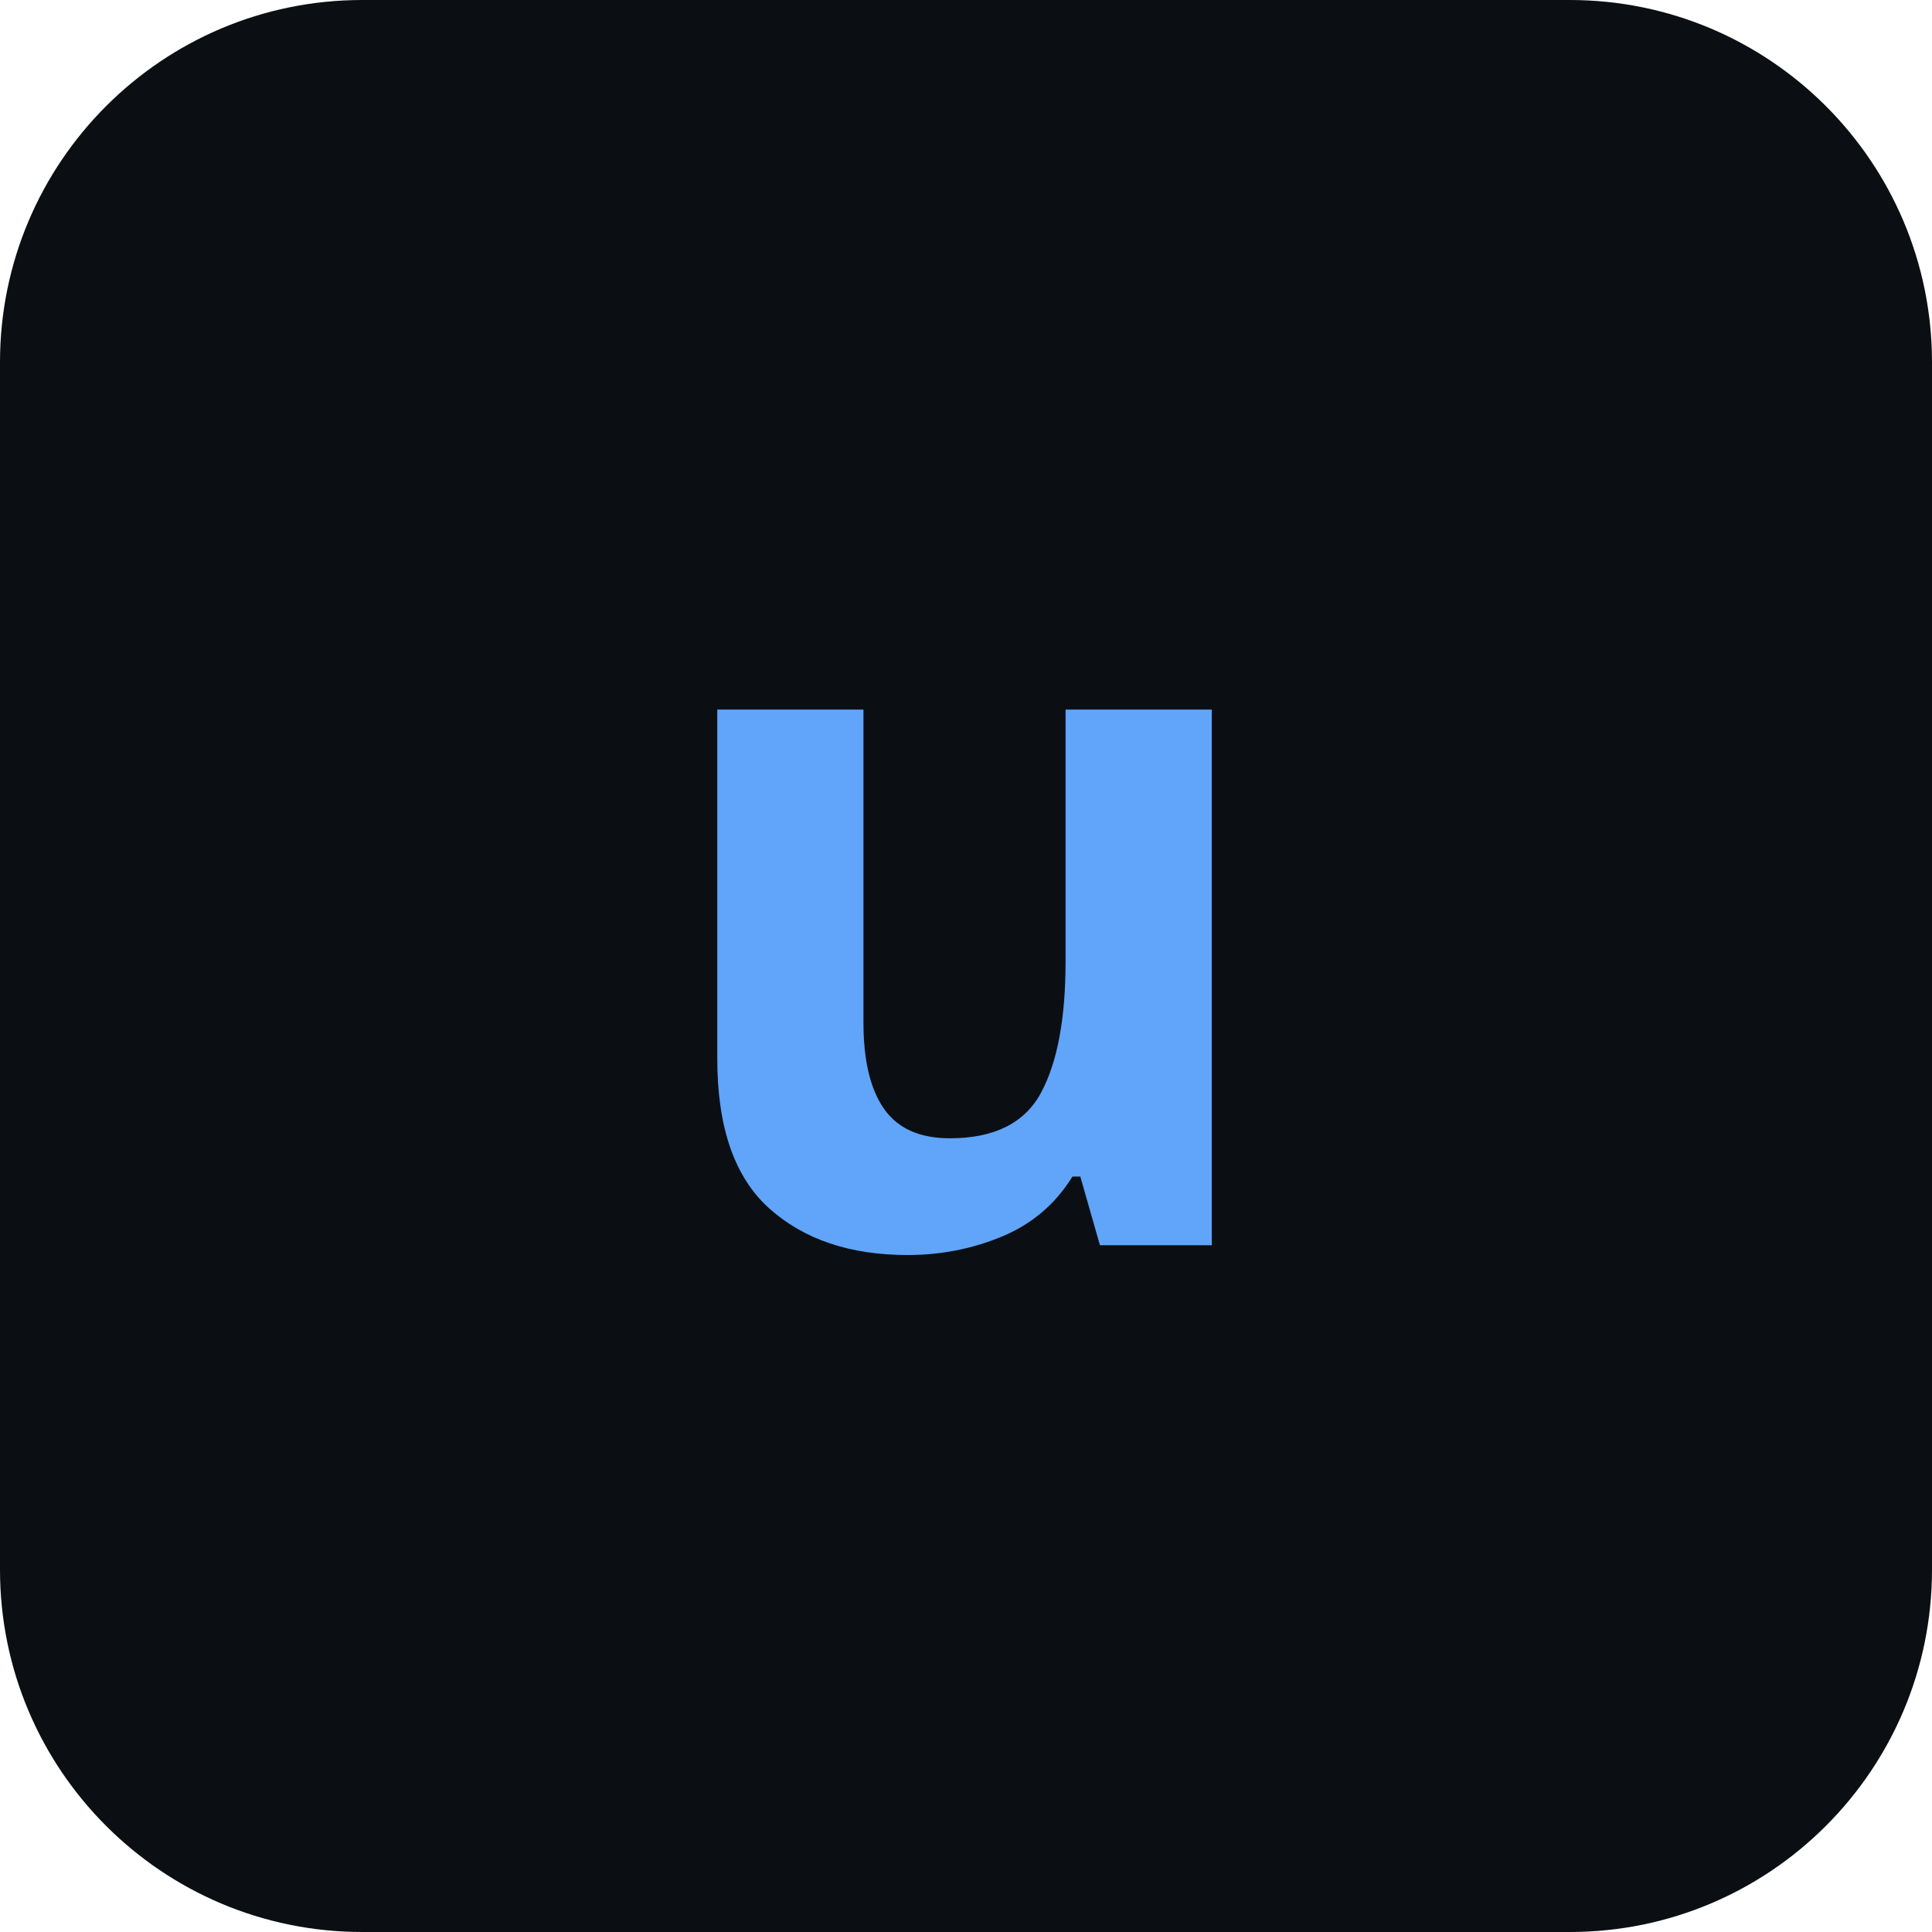
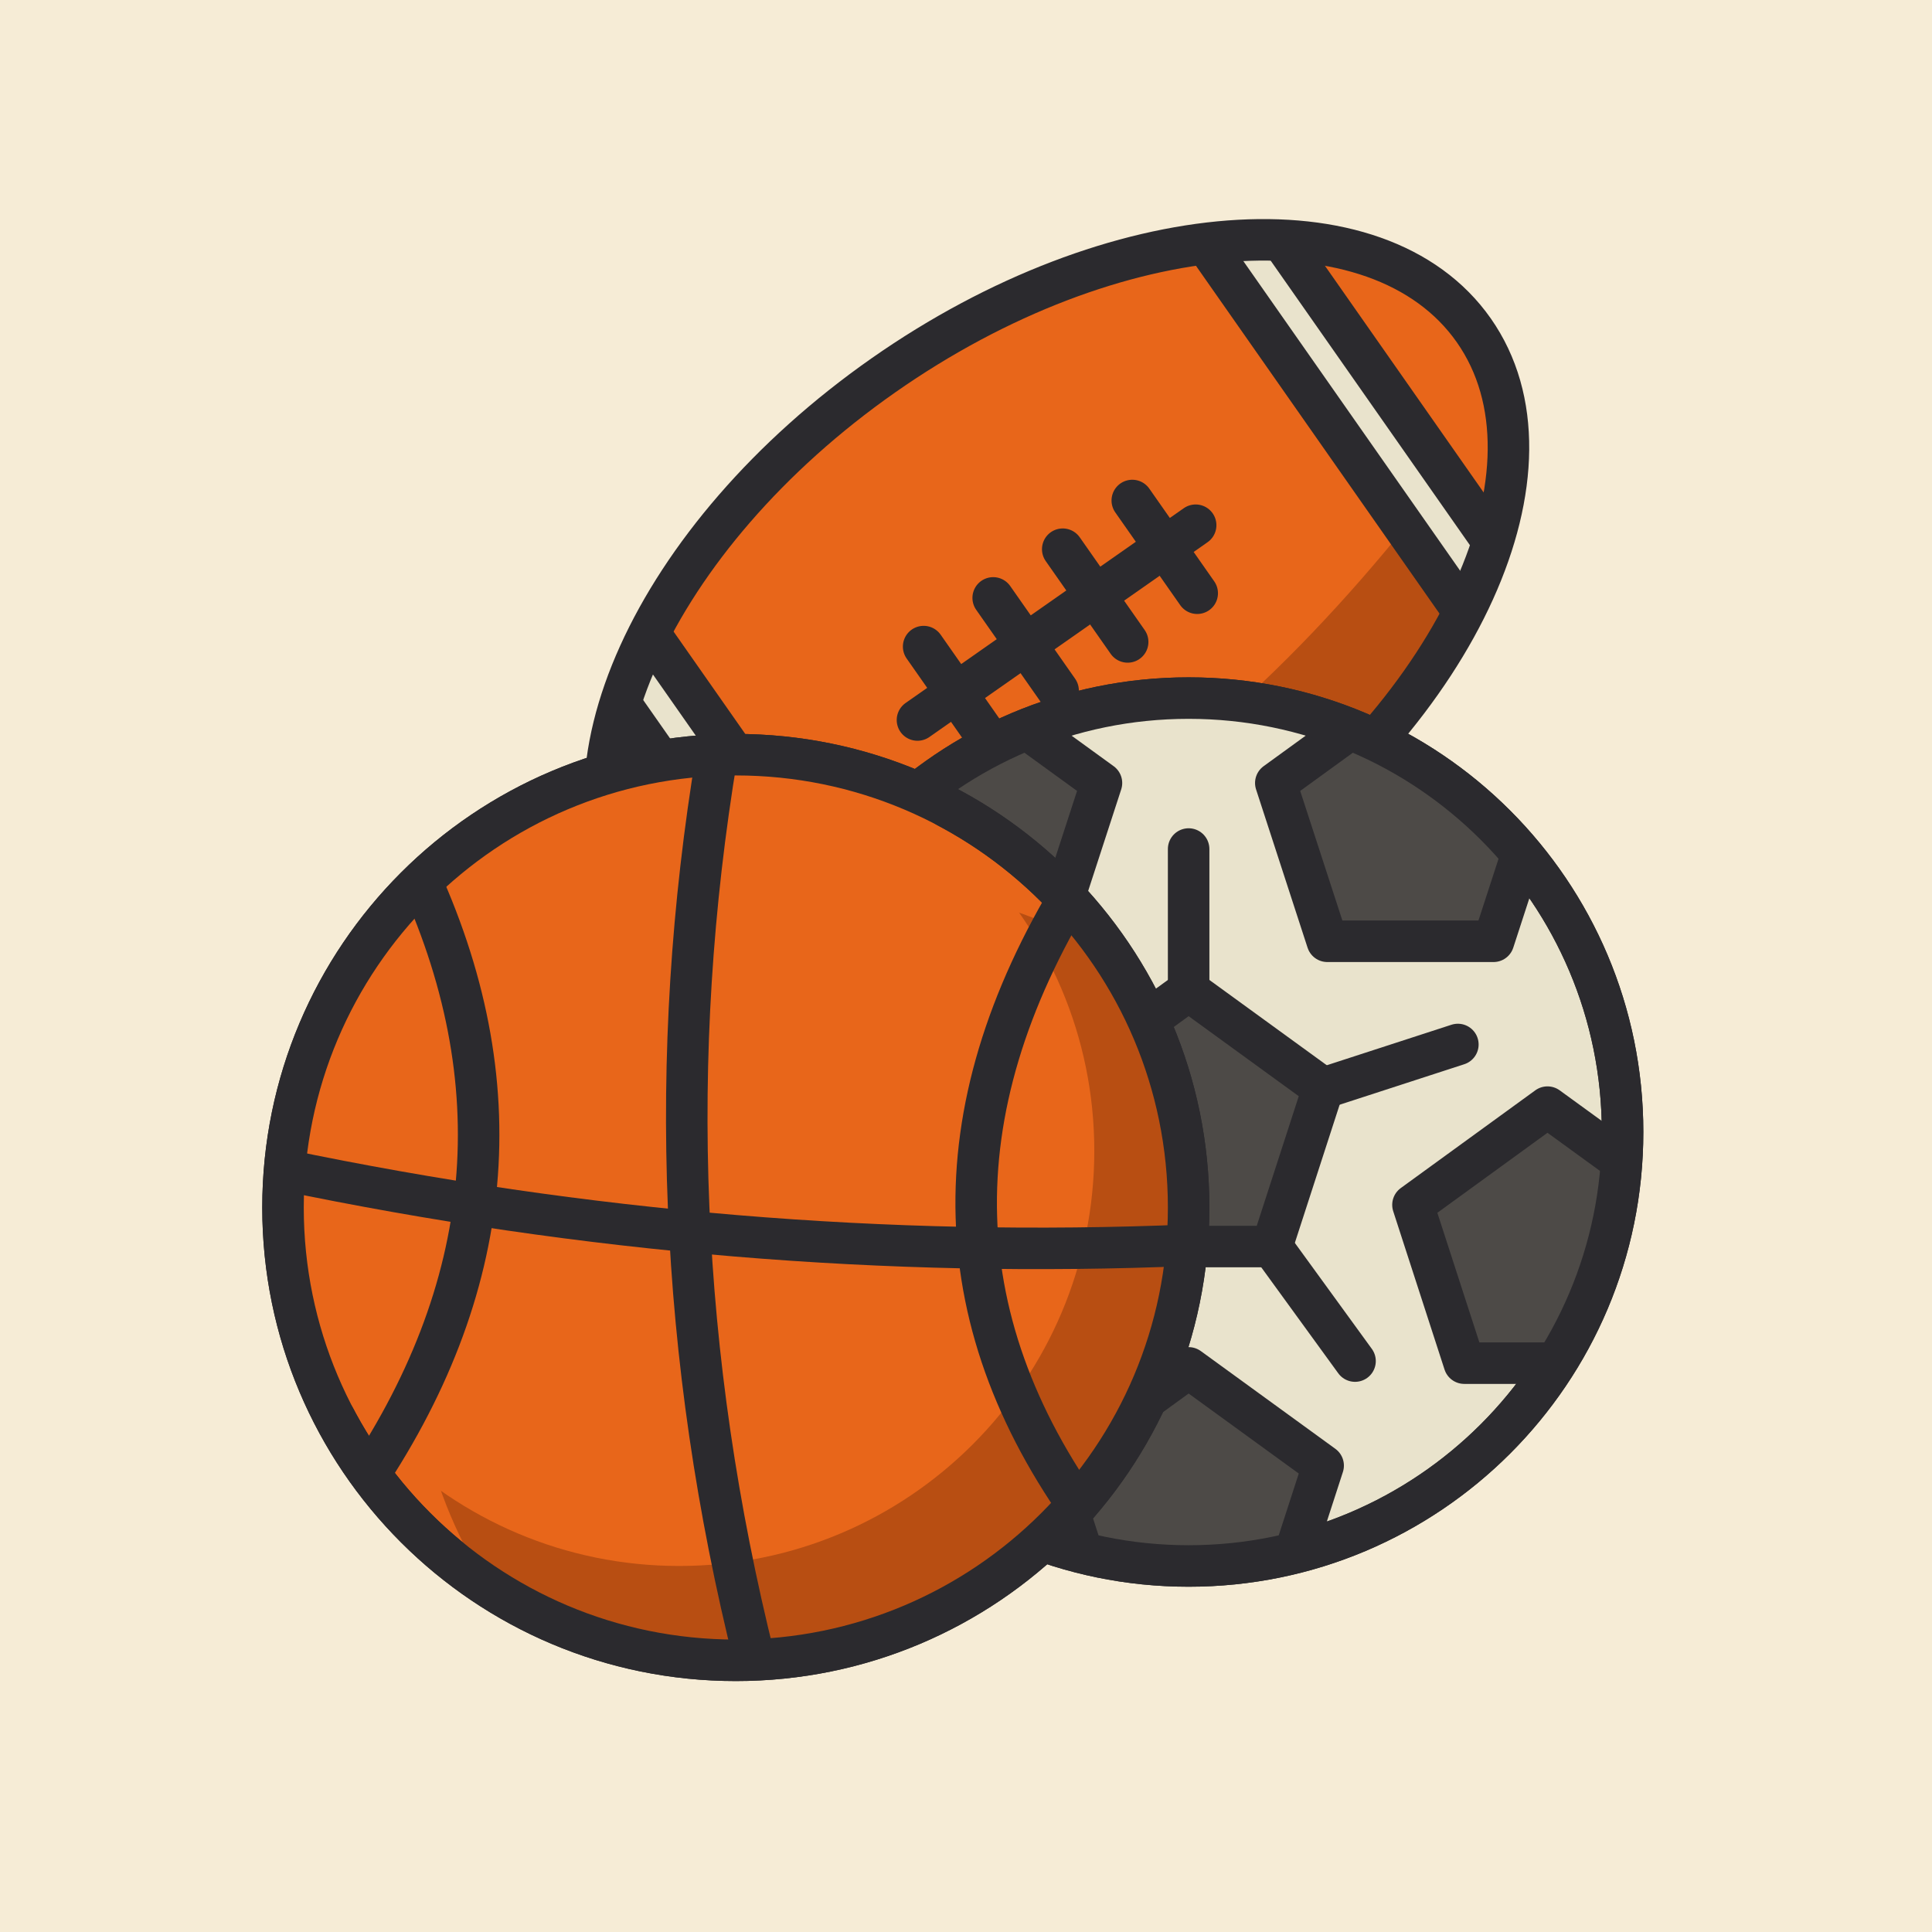
- <svg xmlns="http://www.w3.org/2000/svg" viewBox="0 0 512 512">
-   <rect width="512" height="512" rx="96" fill="#0B0F14" />
-   <text x="256" y="330" font-size="260" text-anchor="middle" fill="#60A5FA" font-family="sans-serif" font-weight="700">u</text>
+ <svg xmlns="http://www.w3.org/2000/svg" viewBox="0 0 1024 1024" width="1024" height="1024">
+   <defs>
+     <clipPath id="fb">
+       <ellipse cx="560" cy="330" rx="270" ry="160" transform="rotate(-35 560 330)" />
+     </clipPath>
+     <clipPath id="sc">
+       <circle cx="630" cy="600" r="230" />
+     </clipPath>
+     <clipPath id="bk">
+       <circle cx="390" cy="640" r="240" />
+     </clipPath>
+   </defs>
+   <rect width="1024" height="1024" fill="#f6ecd6" />
+   <g stroke="#2b2a2e" stroke-width="22" stroke-linecap="round" stroke-linejoin="round">
+     <g clip-path="url(#fb)">
+       <rect x="200" y="50" width="800" height="600" fill="#e8661a" stroke="none" />
+       <ellipse cx="520" cy="400" rx="300" ry="150" transform="rotate(-35 560 330)" fill="#b84e12" stroke="none" opacity=".0" />
+       <path d="M300 520 Q560 520 760 260 L900 300 L700 700 Z" fill="#b84e12" stroke="none" />
+       <g transform="rotate(-35 560 330)">
+         <rect x="740" y="150" width="34" height="360" fill="#e9e3cc" />
+         <rect x="346" y="150" width="34" height="360" fill="#e9e3cc" />
+       </g>
+     </g>
+     <ellipse cx="560" cy="330" rx="270" ry="160" transform="rotate(-35 560 330)" fill="none" />
+     <g transform="rotate(-35 560 330)">
+       <line x1="470" y1="330" x2="650" y2="330" />
+       <line x1="495" y1="300" x2="495" y2="360" />
+       <line x1="540" y1="300" x2="540" y2="360" />
+       <line x1="585" y1="300" x2="585" y2="360" />
+       <line x1="630" y1="300" x2="630" y2="360" />
+     </g>
+     <circle cx="630" cy="600" r="230" fill="#e9e3cc" />
+     <g clip-path="url(#sc)">
+       <path d="M860 370 A230 230 0 0 1 400 830 L910 880Z" fill="#c9c2a4" stroke="none" />
+       <circle cx="590" cy="560" r="200" fill="#e9e3cc" stroke="none" />
+       <polygon points="630.0,525.0 701.3,576.8 674.1,660.7 585.9,660.7 558.7,576.8" fill="#4d4a47" />
+       <polygon points="703.5,498.9 676.2,415.0 747.6,363.2 818.9,415.0 791.6,498.9" fill="#4d4a47" />
+       <line x1="630.0" y1="525.0" x2="630.0" y2="450.0" />
+       <polygon points="748.9,638.6 820.2,586.8 891.5,638.6 864.3,722.5 776.1,722.5" fill="#4d4a47" />
+       <line x1="701.3" y1="576.8" x2="772.7" y2="553.6" />
+       <polygon points="630.0,725.0 701.3,776.8 674.1,860.7 585.9,860.7 558.7,776.8" fill="#4d4a47" />
+       <line x1="674.1" y1="660.7" x2="718.2" y2="721.4" />
+       <polygon points="511.1,638.6 483.9,722.5 395.7,722.5 368.5,638.6 439.8,586.8" fill="#4d4a47" />
+       <line x1="585.9" y1="660.7" x2="541.8" y2="721.4" />
+       <polygon points="556.5,498.9 468.4,498.9 441.1,415.0 512.4,363.2 583.8,415.0" fill="#4d4a47" />
+       <line x1="558.7" y1="576.8" x2="487.3" y2="553.6" />
+     </g>
+     <circle cx="630" cy="600" r="230" fill="none" />
+     <circle cx="390" cy="640" r="240" fill="#e8661a" />
+     <g clip-path="url(#bk)">
+       <circle cx="460" cy="710" r="240" fill="#b84e12" stroke="none" />
+       <circle cx="360" cy="610" r="220" fill="#e8661a" stroke="none" />
+       <path d="M150 620 Q390 670 630 660" fill="none" />
+       <path d="M380 400 Q340 640 400 880" fill="none" />
+       <path d="M220 460 Q300 630 190 790" fill="none" />
+       <path d="M570 470 Q460 650 580 810" fill="none" />
+     </g>
+     <circle cx="390" cy="640" r="240" fill="none" />
+   </g>
</svg>
